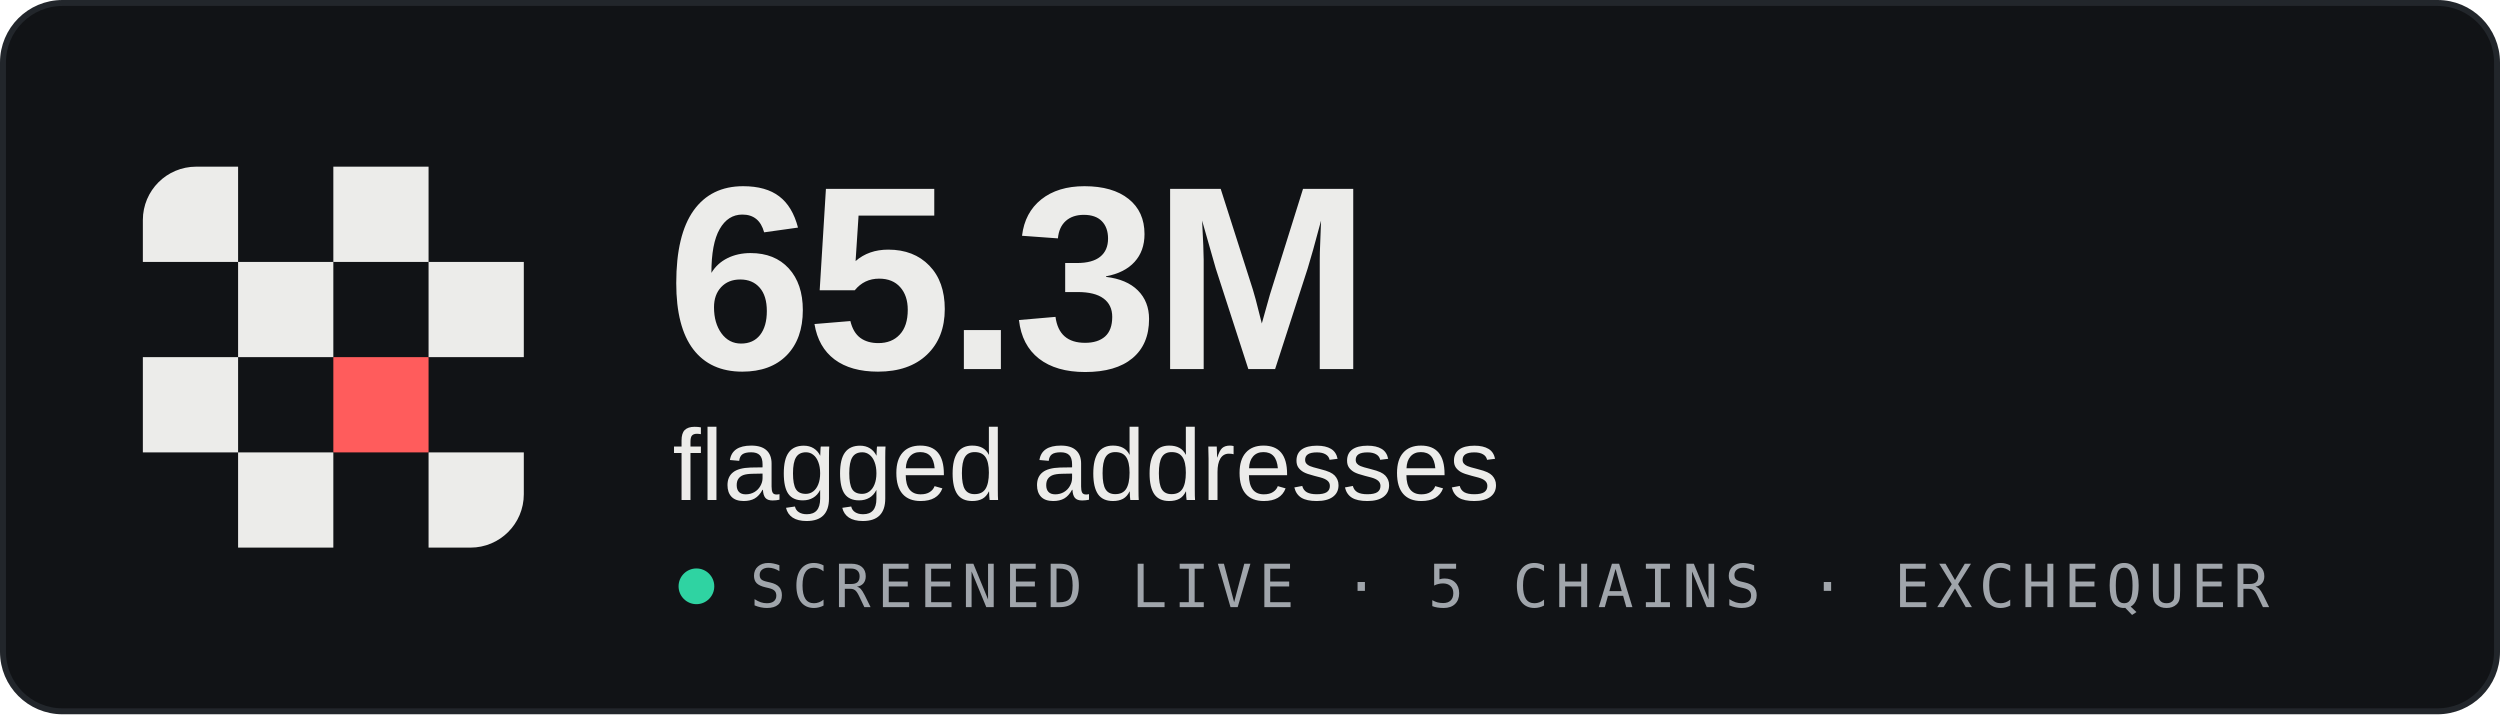
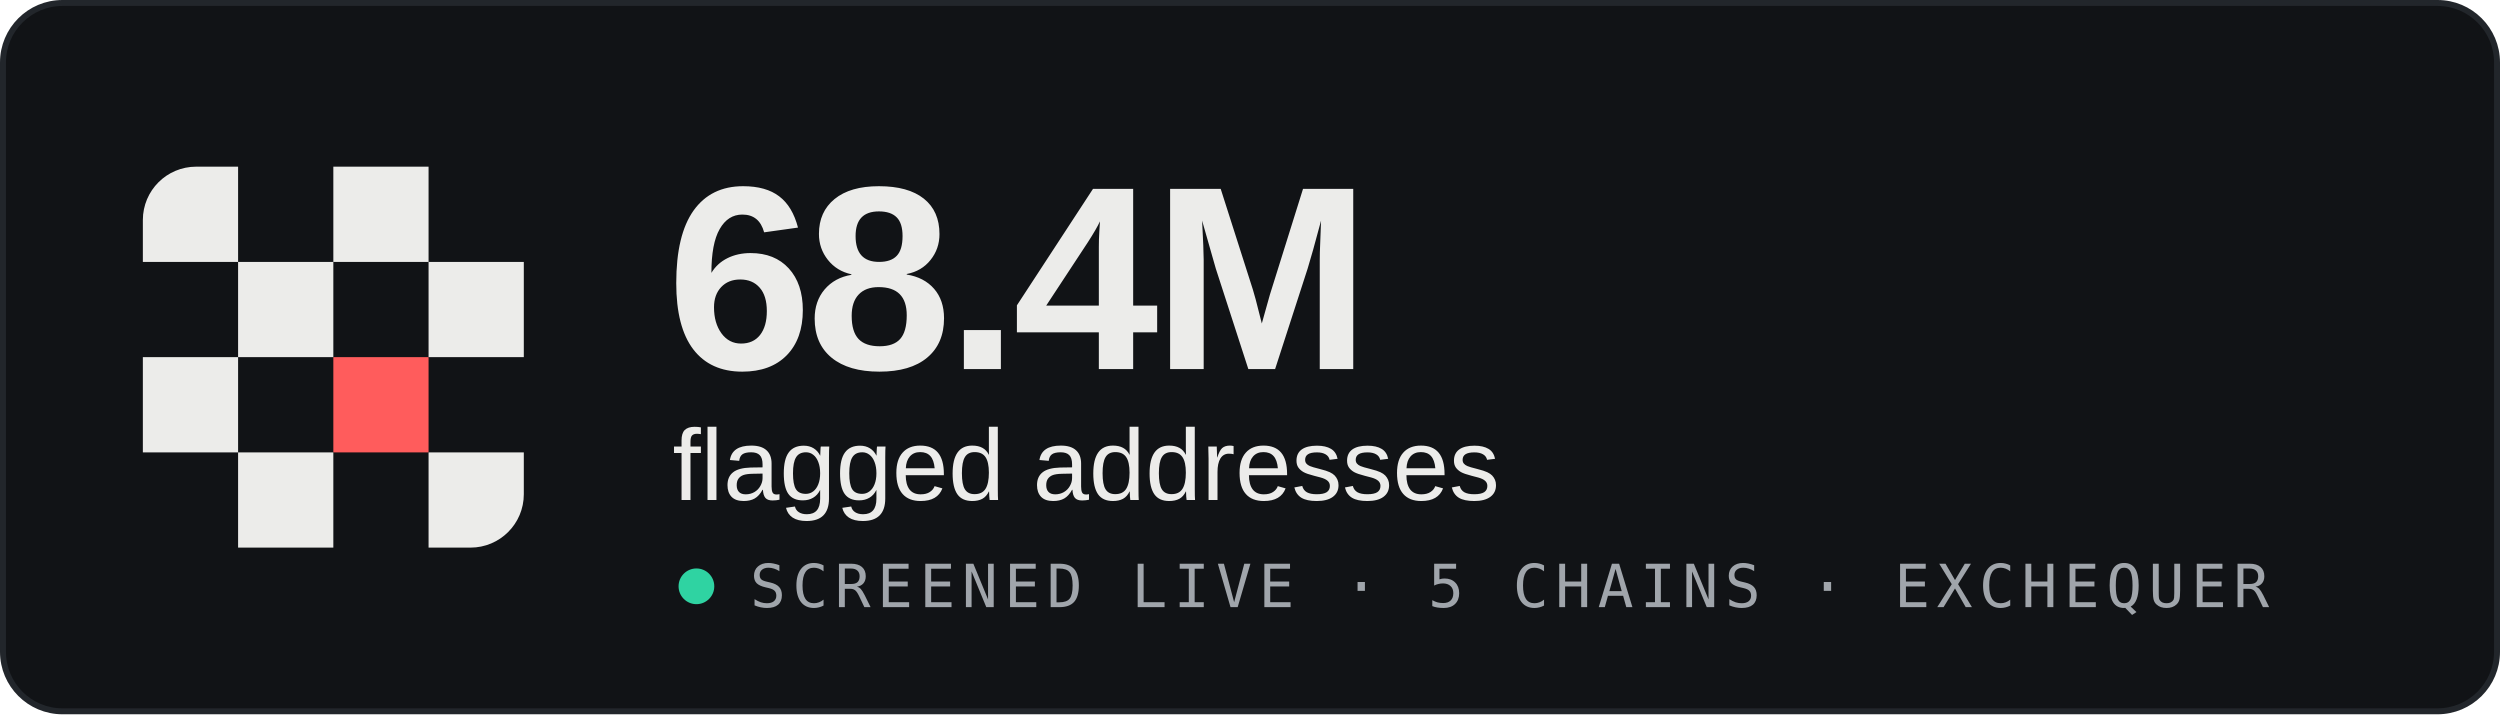
- <svg xmlns="http://www.w3.org/2000/svg" width="420" height="120" viewBox="0 0 420 120" role="img" aria-label="65.3M flagged addresses, screened live across 5 chains by Exchequer">
+ <svg xmlns="http://www.w3.org/2000/svg" width="420" height="120" viewBox="0 0 420 120" role="img" aria-label="68.4M flagged addresses, screened live across 5 chains by Exchequer">
  <rect x="0.5" y="0.5" width="419" height="119" rx="10" fill="#111316" stroke="#22262b" />
  <clipPath id="m">
    <rect x="24" y="28" width="64" height="64" rx="8.96" />
  </clipPath>
  <g clip-path="url(#m)">
    <rect x="24" y="28" width="16" height="16" fill="#ececea" />
    <rect x="56" y="28" width="16" height="16" fill="#ececea" />
    <rect x="40" y="44" width="16" height="16" fill="#ececea" />
    <rect x="72" y="44" width="16" height="16" fill="#ececea" />
    <rect x="24" y="60" width="16" height="16" fill="#ececea" />
    <rect x="56" y="60" width="16" height="16" fill="#ff5c5c" />
    <rect x="40" y="76" width="16" height="16" fill="#ececea" />
    <rect x="72" y="76" width="16" height="16" fill="#ececea" />
  </g>
-   <text x="112" y="62" font-family="-apple-system, BlinkMacSystemFont, 'Segoe UI', 'Helvetica Neue', Arial, sans-serif" font-size="44" font-weight="700" fill="#ececea" letter-spacing="-1">65.3M</text>
+   <text x="112" y="62" font-family="-apple-system, BlinkMacSystemFont, 'Segoe UI', 'Helvetica Neue', Arial, sans-serif" font-size="44" font-weight="700" fill="#ececea" letter-spacing="-1">68.4M</text>
  <text x="113" y="84" font-family="-apple-system, BlinkMacSystemFont, 'Segoe UI', 'Helvetica Neue', Arial, sans-serif" font-size="17" font-weight="500" fill="#ececea">flagged addresses</text>
  <circle cx="117" cy="98.5" r="3" fill="#2fd3a2" />
  <text x="126" y="102" font-family="ui-monospace, SFMono-Regular, Menlo, Consolas, monospace" font-size="10" font-weight="500" fill="#a0a5ab" letter-spacing="1.1">SCREENED LIVE · 5 CHAINS · EXCHEQUER</text>
</svg>
